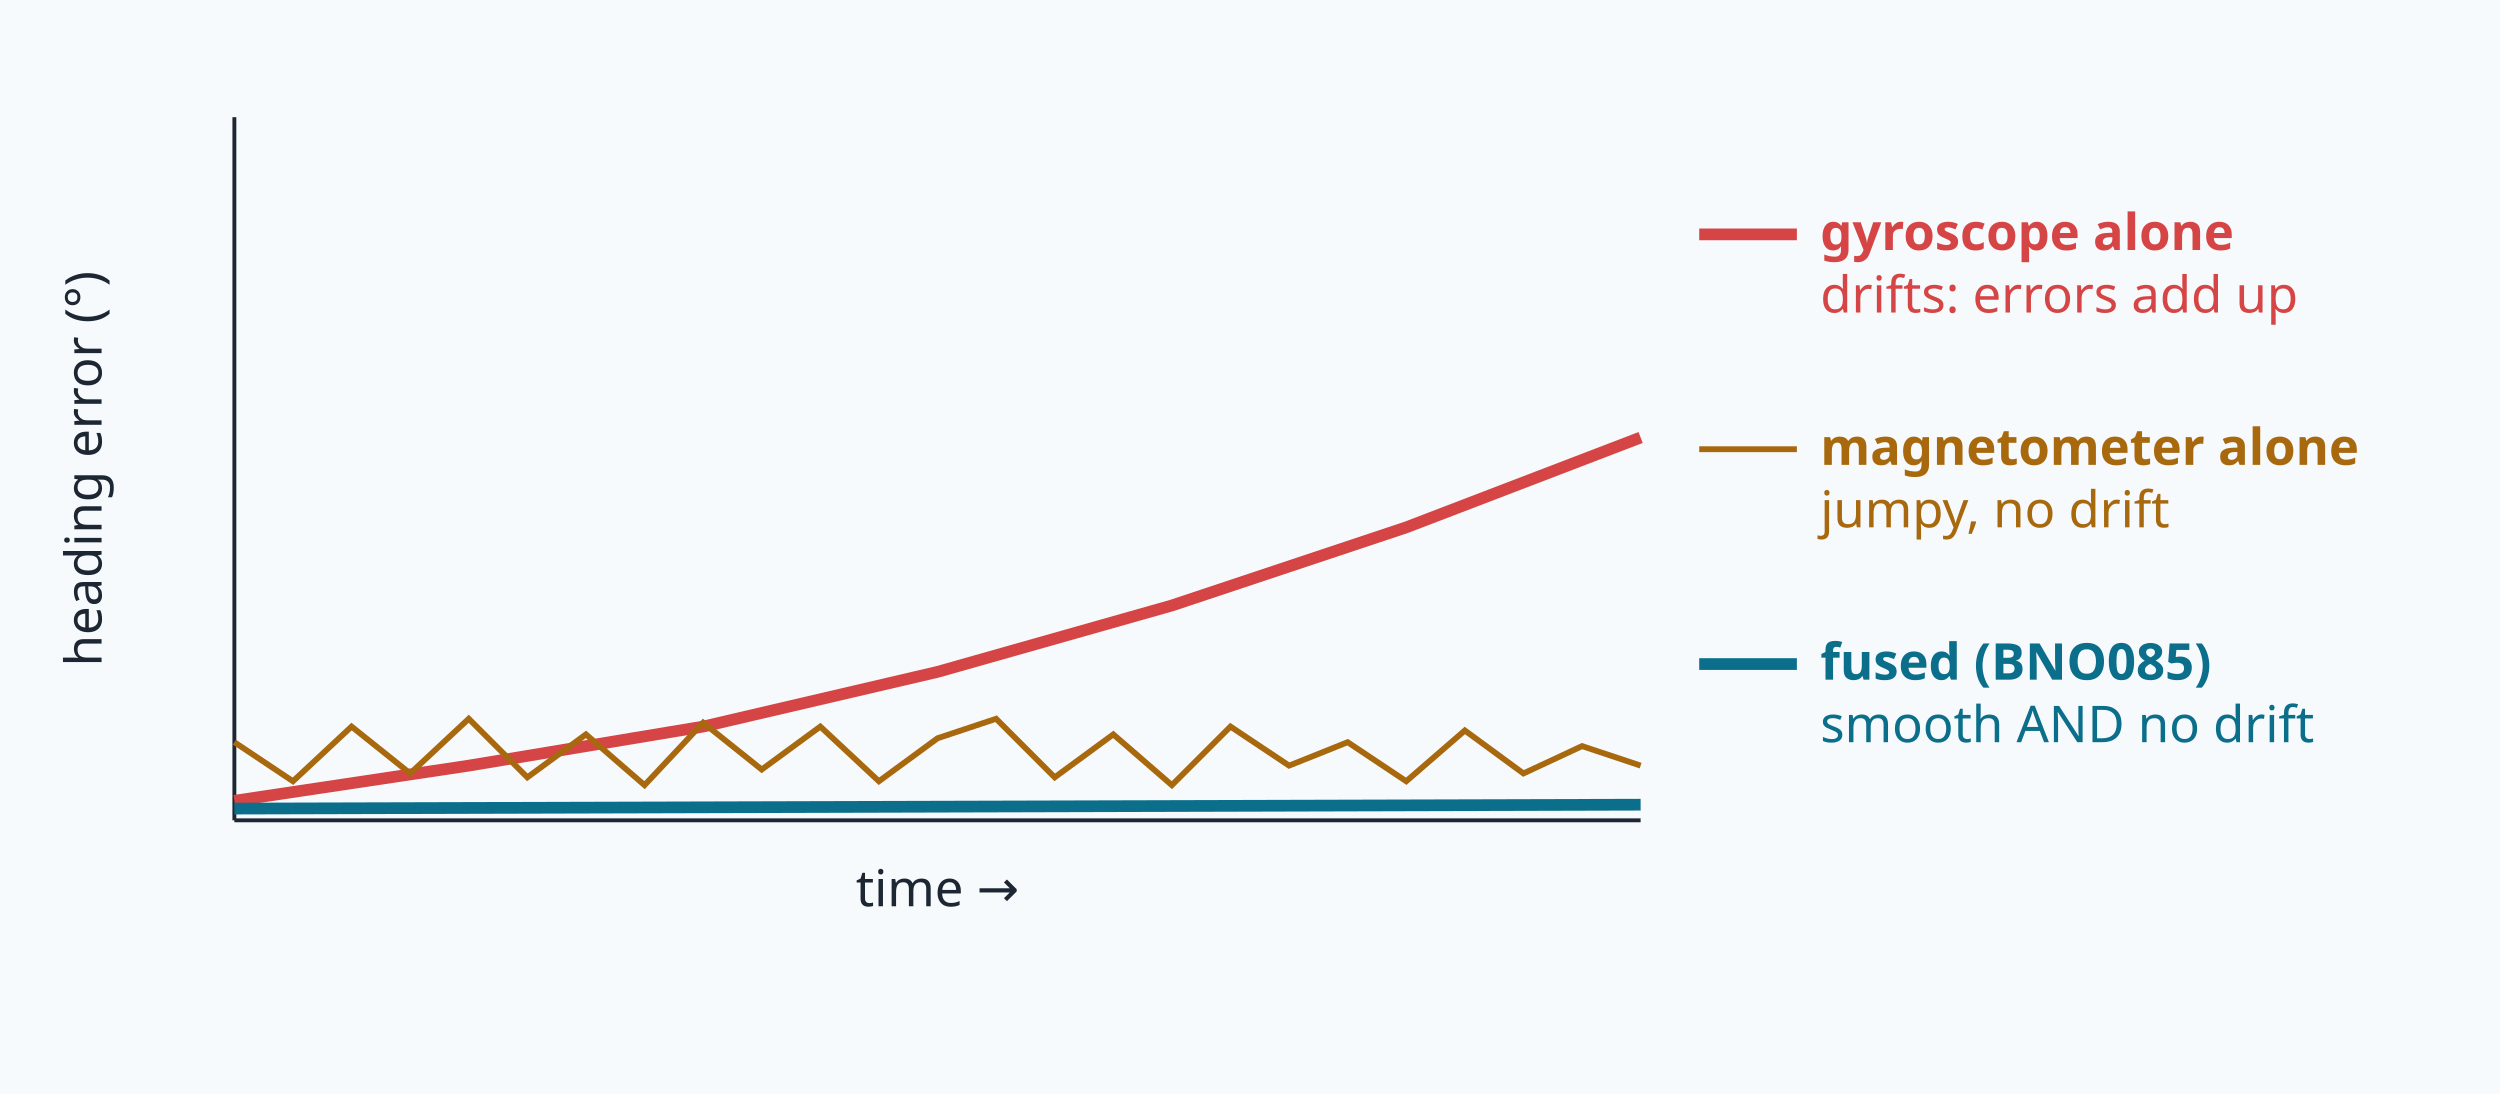
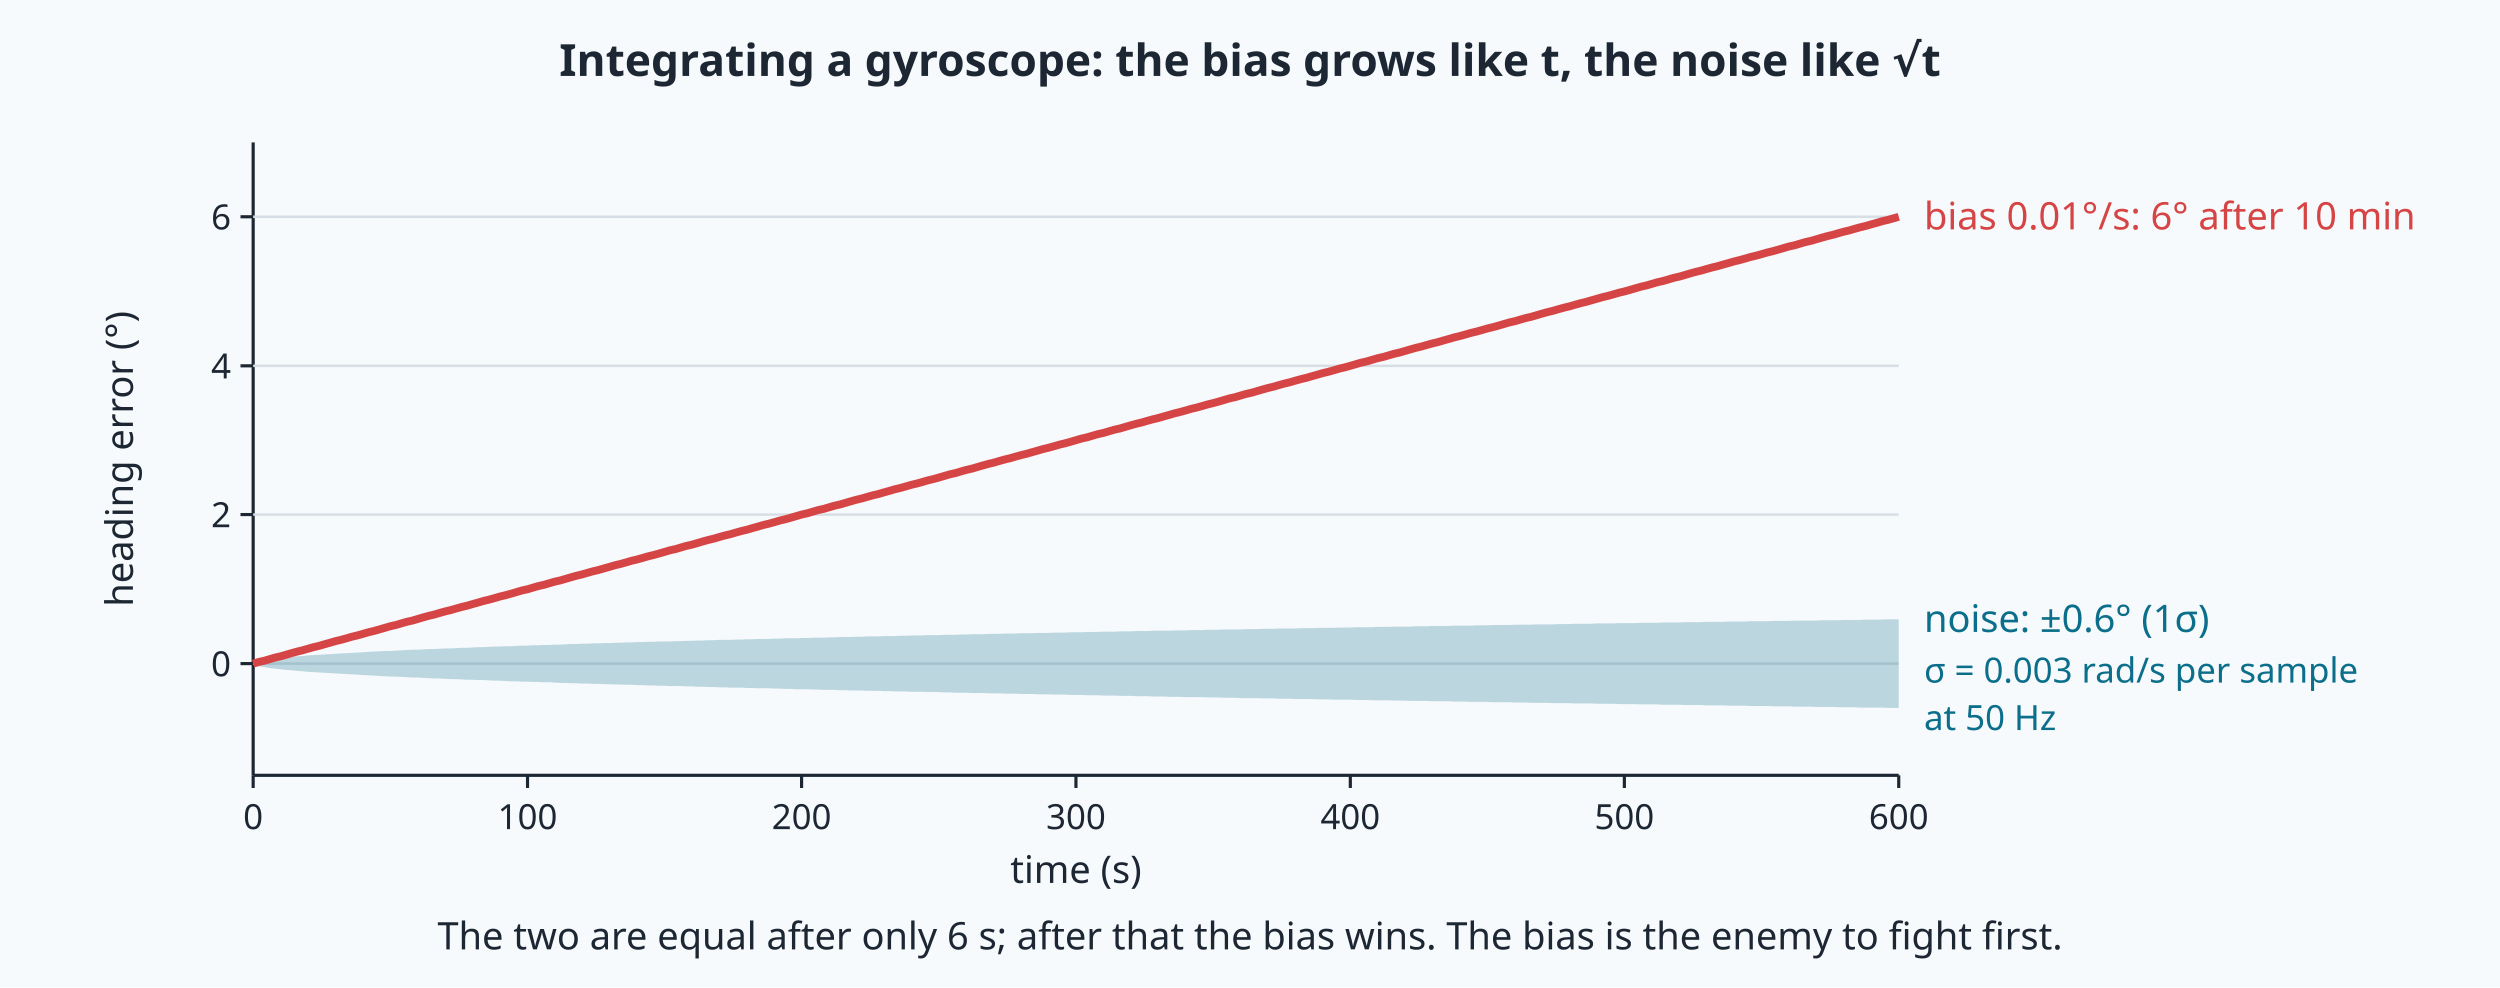
- <svg xmlns="http://www.w3.org/2000/svg" viewBox="0 0 640 280" font-family="sans-serif" font-size="13">
-   <rect width="640" height="280" fill="#f7fafc" />
-   <line x1="60" y1="210" x2="420" y2="210" stroke="#1d2733" />
-   <line x1="60" y1="30" x2="60" y2="210" stroke="#1d2733" />
-   <text x="240" y="232" text-anchor="middle" fill="#1d2733">time →</text>
-   <text x="26" y="120" fill="#1d2733" transform="rotate(-90 26 120)" text-anchor="middle">heading error (°)</text>
-   <path d="M60 205 L120 196 L180 186 L240 172 L300 155 L360 135 L420 112" fill="none" stroke="#d64545" stroke-width="3" />
-   <path d="M60 190 L75 200 L90 186 L105 198 L120 184 L135 199 L150 188 L165 201 L180 185 L195 197 L210 186 L225 200 L240 189 L255 184 L270 199 L285 188 L300 201 L315 186 L330 196 L345 190 L360 200 L375 187 L390 198 L405 191 L420 196" fill="none" stroke="#a8680d" stroke-width="1.5" />
-   <path d="M60 207 L420 206" fill="none" stroke="#0b6e8a" stroke-width="3" />
-   <line x1="435" y1="60" x2="460" y2="60" stroke="#d64545" stroke-width="3" />
-   <text x="466" y="64" fill="#d64545" font-weight="bold">gyroscope alone</text>
-   <text x="466" y="80" fill="#d64545">drifts: errors add up</text>
-   <line x1="435" y1="115" x2="460" y2="115" stroke="#a8680d" stroke-width="1.5" />
-   <text x="466" y="119" fill="#a8680d" font-weight="bold">magnetometer alone</text>
-   <text x="466" y="135" fill="#a8680d">jumpy, no drift</text>
-   <line x1="435" y1="170" x2="460" y2="170" stroke="#0b6e8a" stroke-width="3" />
-   <text x="466" y="174" fill="#0b6e8a" font-weight="bold">fused (BNO085)</text>
-   <text x="466" y="190" fill="#0b6e8a">smooth AND no drift</text>
+ <svg xmlns="http://www.w3.org/2000/svg" viewBox="0 0 790 312" font-family="sans-serif" font-size="13">
+   <rect width="790" height="312" fill="#f7fafc" />
+   <defs>
+     <marker id="mi" viewBox="0 0 10 10" refX="8" refY="5" markerWidth="7" markerHeight="7" orient="auto-start-reverse">
+       <path d="M0 0L10 5L0 10z" fill="#1d2733" />
+     </marker>
+     <marker id="mr" viewBox="0 0 10 10" refX="8" refY="5" markerWidth="7" markerHeight="7" orient="auto-start-reverse">
+       <path d="M0 0L10 5L0 10z" fill="#d64545" />
+     </marker>
+     <marker id="mb" viewBox="0 0 10 10" refX="8" refY="5" markerWidth="7" markerHeight="7" orient="auto-start-reverse">
+       <path d="M0 0L10 5L0 10z" fill="#0b6e8a" />
+     </marker>
+     <marker id="mo" viewBox="0 0 10 10" refX="8" refY="5" markerWidth="7" markerHeight="7" orient="auto-start-reverse">
+       <path d="M0 0L10 5L0 10z" fill="#a8680d" />
+     </marker>
+     <marker id="mg" viewBox="0 0 10 10" refX="8" refY="5" markerWidth="7" markerHeight="7" orient="auto-start-reverse">
+       <path d="M0 0L10 5L0 10z" fill="#8a96a3" />
+     </marker>
+     <marker id="mn" viewBox="0 0 10 10" refX="8" refY="5" markerWidth="7" markerHeight="7" orient="auto-start-reverse">
+       <path d="M0 0L10 5L0 10z" fill="#2e9e4f" />
+     </marker>
+   </defs>
+   <text x="395.0" y="24.0" text-anchor="middle" font-size="14" fill="#1d2733" font-weight="bold">Integrating a gyroscope: the bias grows like t, the noise like √t</text>
+   <line x1="80.0" y1="245.0" x2="600.0" y2="245.0" stroke="#1d2733" stroke-width="1.0" />
+   <line x1="80.0" y1="45.0" x2="80.0" y2="245.0" stroke="#1d2733" stroke-width="1.0" />
+   <line x1="80.0" y1="245.0" x2="80.0" y2="249.0" stroke="#1d2733" stroke-width="1.0" />
+   <text x="80.0" y="262.0" text-anchor="middle" font-size="11" fill="#1d2733" font-weight="normal">0</text>
+   <line x1="166.7" y1="245.0" x2="166.7" y2="249.0" stroke="#1d2733" stroke-width="1.0" />
+   <text x="166.7" y="262.0" text-anchor="middle" font-size="11" fill="#1d2733" font-weight="normal">100</text>
+   <line x1="253.3" y1="245.0" x2="253.3" y2="249.0" stroke="#1d2733" stroke-width="1.0" />
+   <text x="253.3" y="262.0" text-anchor="middle" font-size="11" fill="#1d2733" font-weight="normal">200</text>
+   <line x1="340.0" y1="245.0" x2="340.0" y2="249.0" stroke="#1d2733" stroke-width="1.0" />
+   <text x="340.0" y="262.0" text-anchor="middle" font-size="11" fill="#1d2733" font-weight="normal">300</text>
+   <line x1="426.7" y1="245.0" x2="426.7" y2="249.0" stroke="#1d2733" stroke-width="1.0" />
+   <text x="426.7" y="262.0" text-anchor="middle" font-size="11" fill="#1d2733" font-weight="normal">400</text>
+   <line x1="513.3" y1="245.0" x2="513.3" y2="249.0" stroke="#1d2733" stroke-width="1.0" />
+   <text x="513.3" y="262.0" text-anchor="middle" font-size="11" fill="#1d2733" font-weight="normal">500</text>
+   <line x1="600.0" y1="245.0" x2="600.0" y2="249.0" stroke="#1d2733" stroke-width="1.0" />
+   <text x="600.0" y="262.0" text-anchor="middle" font-size="11" fill="#1d2733" font-weight="normal">600</text>
+   <line x1="76.0" y1="209.7" x2="80.0" y2="209.7" stroke="#1d2733" stroke-width="1.0" />
+   <line x1="80.0" y1="209.7" x2="600.0" y2="209.7" stroke="#d8dee5" stroke-width="0.8" />
+   <text x="73.0" y="213.7" text-anchor="end" font-size="11" fill="#1d2733" font-weight="normal">0</text>
+   <line x1="76.0" y1="162.6" x2="80.0" y2="162.6" stroke="#1d2733" stroke-width="1.0" />
+   <line x1="80.0" y1="162.6" x2="600.0" y2="162.6" stroke="#d8dee5" stroke-width="0.8" />
+   <text x="73.0" y="166.6" text-anchor="end" font-size="11" fill="#1d2733" font-weight="normal">2</text>
+   <line x1="76.0" y1="115.6" x2="80.0" y2="115.6" stroke="#1d2733" stroke-width="1.0" />
+   <line x1="80.0" y1="115.6" x2="600.0" y2="115.6" stroke="#d8dee5" stroke-width="0.8" />
+   <text x="73.0" y="119.6" text-anchor="end" font-size="11" fill="#1d2733" font-weight="normal">4</text>
+   <line x1="76.0" y1="68.5" x2="80.0" y2="68.5" stroke="#1d2733" stroke-width="1.0" />
+   <line x1="80.0" y1="68.5" x2="600.0" y2="68.5" stroke="#d8dee5" stroke-width="0.8" />
+   <text x="73.0" y="72.5" text-anchor="end" font-size="11" fill="#1d2733" font-weight="normal">6</text>
+   <text x="340.0" y="279.0" text-anchor="middle" font-size="12" fill="#1d2733" font-weight="normal">time (s)</text>
+   <text x="42" y="145.0" font-size="12" fill="#1d2733" text-anchor="middle" transform="rotate(-90 42 145.0)">heading error (°)</text>
+   <polygon points="80.0,209.7 81.7,208.9 83.5,208.6 85.2,208.3 86.9,208.1 88.7,207.9 90.4,207.7 92.1,207.6 93.9,207.4 95.6,207.3 97.3,207.1 99.1,207.0 100.8,206.9 102.5,206.8 104.3,206.7 106.0,206.6 107.7,206.5 109.5,206.4 111.2,206.3 112.9,206.2 114.7,206.1 116.4,206.0 118.1,205.9 119.9,205.8 121.6,205.7 123.3,205.7 125.1,205.6 126.8,205.5 128.5,205.4 130.3,205.3 132.0,205.3 133.7,205.2 135.5,205.1 137.2,205.1 138.9,205.0 140.7,204.9 142.4,204.9 144.1,204.8 145.9,204.7 147.6,204.7 149.3,204.6 151.1,204.5 152.8,204.5 154.5,204.4 156.3,204.3 158.0,204.3 159.7,204.2 161.5,204.2 163.2,204.1 164.9,204.0 166.7,204.0 168.4,203.9 170.1,203.9 171.9,203.8 173.6,203.8 175.3,203.7 177.1,203.7 178.8,203.6 180.5,203.5 182.3,203.5 184.0,203.4 185.7,203.4 187.5,203.3 189.2,203.3 190.9,203.2 192.7,203.2 194.4,203.1 196.1,203.1 197.9,203.0 199.6,203.0 201.3,202.9 203.1,202.9 204.8,202.8 206.5,202.8 208.3,202.7 210.0,202.7 211.7,202.7 213.5,202.6 215.2,202.6 216.9,202.5 218.7,202.5 220.4,202.4 222.1,202.4 223.9,202.3 225.6,202.3 227.3,202.2 229.1,202.2 230.8,202.2 232.5,202.1 234.3,202.1 236.0,202.0 237.7,202.0 239.5,201.9 241.2,201.9 242.9,201.9 244.7,201.8 246.4,201.8 248.1,201.7 249.9,201.7 251.6,201.7 253.3,201.6 255.1,201.6 256.8,201.5 258.5,201.5 260.3,201.5 262.0,201.4 263.7,201.4 265.5,201.3 267.2,201.3 268.9,201.3 270.7,201.2 272.4,201.2 274.1,201.1 275.9,201.1 277.6,201.1 279.3,201.0 281.1,201.0 282.8,201.0 284.5,200.9 286.3,200.9 288.0,200.8 289.7,200.8 291.5,200.8 293.2,200.7 294.9,200.7 296.7,200.7 298.4,200.6 300.1,200.6 301.9,200.6 303.6,200.5 305.3,200.5 307.1,200.4 308.8,200.4 310.5,200.4 312.3,200.3 314.0,200.3 315.7,200.3 317.5,200.2 319.2,200.2 320.9,200.2 322.7,200.1 324.4,200.1 326.1,200.1 327.9,200.0 329.6,200.0 331.3,200.0 333.1,199.9 334.8,199.9 336.5,199.9 338.3,199.8 340.0,199.8 341.7,199.8 343.5,199.7 345.2,199.7 346.9,199.7 348.7,199.6 350.4,199.6 352.1,199.6 353.9,199.5 355.6,199.5 357.3,199.5 359.1,199.4 360.8,199.4 362.5,199.4 364.3,199.3 366.0,199.3 367.7,199.3 369.5,199.3 371.2,199.2 372.9,199.2 374.7,199.2 376.4,199.1 378.1,199.1 379.9,199.1 381.6,199.0 383.3,199.0 385.1,199.0 386.8,198.9 388.5,198.9 390.3,198.9 392.0,198.9 393.7,198.8 395.5,198.8 397.2,198.8 398.9,198.7 400.7,198.7 402.4,198.7 404.1,198.6 405.9,198.6 407.6,198.6 409.3,198.6 411.1,198.5 412.8,198.5 414.5,198.5 416.3,198.4 418.0,198.4 419.7,198.4 421.5,198.4 423.2,198.3 424.9,198.3 426.7,198.3 428.4,198.2 430.1,198.2 431.9,198.2 433.6,198.2 435.3,198.1 437.1,198.1 438.8,198.1 440.5,198.0 442.3,198.0 444.0,198.0 445.7,198.0 447.5,197.9 449.2,197.9 450.9,197.9 452.7,197.8 454.4,197.8 456.1,197.8 457.9,197.8 459.6,197.7 461.3,197.7 463.1,197.7 464.8,197.7 466.5,197.6 468.3,197.6 470.0,197.6 471.7,197.5 473.5,197.5 475.2,197.5 476.9,197.5 478.7,197.4 480.4,197.4 482.1,197.4 483.9,197.4 485.6,197.3 487.3,197.3 489.1,197.3 490.8,197.3 492.5,197.2 494.3,197.2 496.0,197.2 497.7,197.1 499.5,197.1 501.2,197.1 502.9,197.1 504.7,197.0 506.4,197.0 508.1,197.0 509.9,197.0 511.6,196.9 513.3,196.9 515.1,196.9 516.8,196.9 518.5,196.8 520.3,196.8 522.0,196.8 523.7,196.8 525.5,196.7 527.2,196.7 528.9,196.7 530.7,196.7 532.4,196.6 534.1,196.6 535.9,196.6 537.6,196.6 539.3,196.5 541.1,196.5 542.8,196.5 544.5,196.5 546.3,196.4 548.0,196.4 549.7,196.4 551.5,196.4 553.2,196.3 554.9,196.3 556.7,196.3 558.4,196.3 560.1,196.2 561.9,196.2 563.6,196.2 565.3,196.2 567.1,196.1 568.8,196.1 570.5,196.1 572.3,196.1 574.0,196.1 575.7,196.0 577.5,196.0 579.2,196.0 580.9,196.0 582.7,195.9 584.4,195.9 586.1,195.9 587.9,195.9 589.6,195.8 591.3,195.8 593.1,195.8 594.8,195.8 596.5,195.7 598.3,195.7 600.0,195.7 600.0,223.7 598.3,223.7 596.5,223.7 594.8,223.6 593.1,223.6 591.3,223.6 589.6,223.6 587.9,223.6 586.1,223.5 584.4,223.5 582.7,223.5 580.9,223.5 579.2,223.4 577.5,223.4 575.7,223.4 574.0,223.4 572.3,223.3 570.5,223.3 568.8,223.3 567.1,223.3 565.3,223.2 563.6,223.2 561.9,223.2 560.1,223.2 558.4,223.1 556.7,223.1 554.9,223.1 553.2,223.1 551.5,223.0 549.7,223.0 548.0,223.0 546.3,223.0 544.5,222.9 542.8,222.9 541.1,222.9 539.3,222.9 537.6,222.8 535.9,222.8 534.1,222.8 532.4,222.8 530.7,222.7 528.9,222.7 527.2,222.7 525.5,222.7 523.7,222.6 522.0,222.6 520.3,222.6 518.5,222.6 516.8,222.5 515.1,222.5 513.3,222.5 511.6,222.5 509.9,222.4 508.1,222.4 506.4,222.4 504.7,222.4 502.9,222.3 501.2,222.3 499.5,222.3 497.7,222.3 496.0,222.2 494.3,222.2 492.5,222.2 490.8,222.2 489.1,222.1 487.3,222.1 485.6,222.1 483.9,222.1 482.1,222.0 480.4,222.0 478.7,222.0 476.9,221.9 475.2,221.9 473.5,221.9 471.7,221.9 470.0,221.8 468.3,221.8 466.5,221.8 464.8,221.8 463.1,221.7 461.3,221.7 459.6,221.7 457.9,221.6 456.1,221.6 454.4,221.6 452.7,221.6 450.9,221.5 449.2,221.5 447.5,221.5 445.7,221.5 444.0,221.4 442.3,221.4 440.5,221.4 438.8,221.3 437.1,221.3 435.3,221.3 433.6,221.3 431.9,221.2 430.1,221.2 428.4,221.2 426.7,221.1 424.9,221.1 423.2,221.1 421.5,221.1 419.7,221.0 418.0,221.0 416.3,221.0 414.5,220.9 412.8,220.9 411.1,220.9 409.3,220.9 407.6,220.8 405.9,220.8 404.1,220.8 402.4,220.7 400.7,220.7 398.9,220.7 397.2,220.6 395.5,220.6 393.7,220.6 392.0,220.6 390.3,220.5 388.5,220.5 386.8,220.5 385.1,220.4 383.3,220.4 381.6,220.4 379.9,220.3 378.1,220.3 376.4,220.3 374.7,220.3 372.9,220.2 371.2,220.2 369.5,220.2 367.7,220.1 366.0,220.1 364.3,220.1 362.5,220.0 360.8,220.0 359.1,220.0 357.3,219.9 355.6,219.9 353.9,219.9 352.1,219.8 350.4,219.8 348.7,219.8 346.9,219.7 345.2,219.7 343.5,219.7 341.7,219.6 340.0,219.6 338.3,219.6 336.5,219.5 334.8,219.5 333.1,219.5 331.3,219.4 329.6,219.4 327.9,219.4 326.1,219.3 324.4,219.3 322.7,219.3 320.9,219.2 319.2,219.2 317.5,219.2 315.7,219.1 314.0,219.1 312.3,219.1 310.5,219.0 308.8,219.0 307.1,219.0 305.3,218.9 303.6,218.9 301.9,218.9 300.1,218.8 298.4,218.8 296.7,218.7 294.9,218.7 293.2,218.7 291.5,218.6 289.7,218.6 288.0,218.6 286.3,218.5 284.5,218.5 282.8,218.5 281.1,218.4 279.3,218.4 277.6,218.3 275.9,218.3 274.1,218.3 272.4,218.2 270.7,218.2 268.9,218.2 267.2,218.1 265.5,218.1 263.7,218.0 262.0,218.0 260.3,218.0 258.5,217.9 256.8,217.9 255.1,217.8 253.3,217.8 251.6,217.8 249.9,217.7 248.1,217.7 246.4,217.6 244.7,217.6 242.9,217.5 241.2,217.5 239.5,217.5 237.7,217.4 236.0,217.4 234.3,217.3 232.5,217.3 230.8,217.3 229.1,217.2 227.3,217.2 225.6,217.1 223.9,217.1 222.1,217.0 220.4,217.0 218.7,216.9 216.9,216.9 215.2,216.8 213.5,216.8 211.7,216.8 210.0,216.7 208.3,216.7 206.5,216.6 204.8,216.6 203.1,216.5 201.3,216.5 199.6,216.4 197.9,216.4 196.1,216.3 194.4,216.3 192.7,216.2 190.9,216.2 189.2,216.1 187.5,216.1 185.7,216.0 184.0,216.0 182.3,215.9 180.5,215.9 178.8,215.8 177.1,215.8 175.3,215.7 173.6,215.6 171.9,215.6 170.1,215.5 168.4,215.5 166.7,215.4 164.9,215.4 163.2,215.3 161.5,215.3 159.7,215.2 158.0,215.1 156.3,215.1 154.5,215.0 152.8,214.9 151.1,214.9 149.3,214.8 147.6,214.8 145.9,214.7 144.1,214.6 142.4,214.6 140.7,214.5 138.9,214.4 137.2,214.4 135.5,214.3 133.7,214.2 132.0,214.1 130.3,214.1 128.5,214.0 126.8,213.9 125.1,213.8 123.3,213.8 121.6,213.7 119.9,213.6 118.1,213.5 116.4,213.4 114.7,213.3 112.9,213.2 111.2,213.1 109.5,213.0 107.7,212.9 106.0,212.8 104.3,212.7 102.5,212.6 100.8,212.5 99.1,212.4 97.3,212.3 95.6,212.1 93.9,212.0 92.1,211.8 90.4,211.7 88.7,211.5 86.9,211.3 85.2,211.1 83.5,210.8 81.7,210.5 80.0,209.7" fill="#0b6e8a" fill-opacity="0.25" stroke="none" />
+   <polyline points="80.0,209.7 81.7,209.2 83.5,208.8 85.2,208.3 86.9,207.8 88.7,207.4 90.4,206.9 92.1,206.4 93.9,205.9 95.6,205.5 97.3,205.0 99.1,204.5 100.8,204.1 102.5,203.6 104.3,203.1 106.0,202.6 107.7,202.2 109.5,201.7 111.2,201.2 112.9,200.8 114.7,200.3 116.4,199.8 118.1,199.4 119.9,198.9 121.6,198.4 123.3,197.9 125.1,197.5 126.8,197.0 128.5,196.5 130.3,196.1 132.0,195.6 133.7,195.1 135.5,194.6 137.2,194.2 138.9,193.7 140.7,193.2 142.4,192.8 144.1,192.3 145.9,191.8 147.6,191.4 149.3,190.9 151.1,190.4 152.8,189.9 154.5,189.5 156.3,189.0 158.0,188.5 159.7,188.1 161.5,187.6 163.2,187.1 164.9,186.6 166.7,186.2 168.4,185.7 170.1,185.2 171.9,184.8 173.6,184.3 175.3,183.8 177.1,183.4 178.8,182.9 180.5,182.4 182.3,181.9 184.0,181.5 185.7,181.0 187.5,180.5 189.2,180.1 190.9,179.6 192.7,179.1 194.4,178.6 196.1,178.2 197.9,177.7 199.6,177.2 201.3,176.8 203.1,176.3 204.8,175.8 206.5,175.4 208.3,174.9 210.0,174.4 211.7,173.9 213.5,173.5 215.2,173.0 216.9,172.5 218.7,172.1 220.4,171.6 222.1,171.1 223.9,170.6 225.6,170.2 227.3,169.7 229.1,169.2 230.8,168.8 232.5,168.3 234.3,167.8 236.0,167.4 237.7,166.9 239.5,166.4 241.2,165.9 242.9,165.5 244.7,165.0 246.4,164.5 248.1,164.1 249.9,163.6 251.6,163.1 253.3,162.6 255.1,162.2 256.8,161.7 258.5,161.2 260.3,160.8 262.0,160.3 263.7,159.8 265.5,159.4 267.2,158.9 268.9,158.4 270.7,157.9 272.4,157.5 274.1,157.0 275.9,156.5 277.6,156.1 279.3,155.6 281.1,155.1 282.8,154.6 284.5,154.2 286.3,153.7 288.0,153.2 289.7,152.8 291.5,152.3 293.2,151.8 294.9,151.4 296.7,150.9 298.4,150.4 300.1,149.9 301.9,149.5 303.6,149.0 305.3,148.5 307.1,148.1 308.8,147.6 310.5,147.1 312.3,146.6 314.0,146.2 315.7,145.7 317.5,145.2 319.2,144.8 320.9,144.3 322.7,143.8 324.4,143.4 326.1,142.9 327.9,142.4 329.6,141.9 331.3,141.5 333.1,141.0 334.8,140.5 336.5,140.1 338.3,139.6 340.0,139.1 341.7,138.6 343.5,138.2 345.2,137.7 346.9,137.2 348.7,136.8 350.4,136.3 352.1,135.8 353.9,135.4 355.6,134.9 357.3,134.4 359.1,133.9 360.8,133.5 362.5,133.0 364.3,132.5 366.0,132.1 367.7,131.6 369.5,131.1 371.2,130.6 372.9,130.2 374.7,129.7 376.4,129.2 378.1,128.8 379.9,128.3 381.6,127.8 383.3,127.4 385.1,126.9 386.8,126.4 388.5,125.9 390.3,125.5 392.0,125.0 393.7,124.5 395.5,124.1 397.2,123.6 398.9,123.1 400.7,122.6 402.4,122.2 404.1,121.7 405.9,121.2 407.6,120.8 409.3,120.3 411.1,119.8 412.8,119.4 414.5,118.9 416.3,118.4 418.0,117.9 419.7,117.5 421.5,117.0 423.2,116.5 424.9,116.1 426.7,115.6 428.4,115.1 430.1,114.6 431.9,114.2 433.6,113.7 435.3,113.2 437.1,112.8 438.8,112.3 440.5,111.8 442.3,111.4 444.0,110.9 445.7,110.4 447.5,109.9 449.2,109.5 450.9,109.0 452.7,108.5 454.4,108.1 456.1,107.6 457.9,107.1 459.6,106.6 461.3,106.2 463.1,105.7 464.8,105.2 466.5,104.8 468.3,104.3 470.0,103.8 471.7,103.4 473.5,102.9 475.2,102.4 476.9,101.9 478.7,101.5 480.4,101.0 482.1,100.5 483.9,100.1 485.6,99.6 487.3,99.1 489.1,98.6 490.8,98.2 492.5,97.7 494.3,97.2 496.0,96.8 497.7,96.3 499.5,95.8 501.2,95.4 502.9,94.9 504.7,94.4 506.4,93.9 508.1,93.5 509.9,93.0 511.6,92.5 513.3,92.1 515.1,91.6 516.8,91.1 518.5,90.6 520.3,90.2 522.0,89.7 523.7,89.2 525.5,88.8 527.2,88.3 528.9,87.8 530.7,87.4 532.4,86.9 534.1,86.4 535.9,85.9 537.6,85.5 539.3,85.0 541.1,84.5 542.8,84.1 544.5,83.6 546.3,83.1 548.0,82.6 549.7,82.2 551.5,81.7 553.2,81.2 554.9,80.8 556.7,80.3 558.4,79.8 560.1,79.4 561.9,78.9 563.6,78.4 565.3,77.9 567.1,77.5 568.8,77.0 570.5,76.5 572.3,76.1 574.0,75.6 575.7,75.1 577.5,74.6 579.2,74.2 580.9,73.7 582.7,73.2 584.4,72.8 586.1,72.3 587.9,71.8 589.6,71.4 591.3,70.9 593.1,70.4 594.8,69.9 596.5,69.5 598.3,69.0 600.0,68.5" fill="none" stroke="#d64545" stroke-width="2.5" stroke-linejoin="round" />
+   <text x="608.0" y="72.5" text-anchor="start" font-size="12" fill="#d64545" font-weight="normal">bias 0.01°/s: 6° after 10 min</text>
+   <text x="608.0" y="199.7" text-anchor="start" font-size="12" fill="#0b6e8a" font-weight="normal">noise: ±0.6° (1σ)</text>
+   <text x="608.0" y="215.7" text-anchor="start" font-size="11" fill="#0b6e8a" font-weight="normal">σ = 0.003 rad/s per sample</text>
+   <text x="608.0" y="230.7" text-anchor="start" font-size="11" fill="#0b6e8a" font-weight="normal">at 50 Hz</text>
+   <text x="395.0" y="300.0" text-anchor="middle" font-size="12" fill="#1d2733" font-weight="normal">The two are equal after only 6 s; after that the bias wins. The bias is the enemy to fight first.</text>
</svg>
